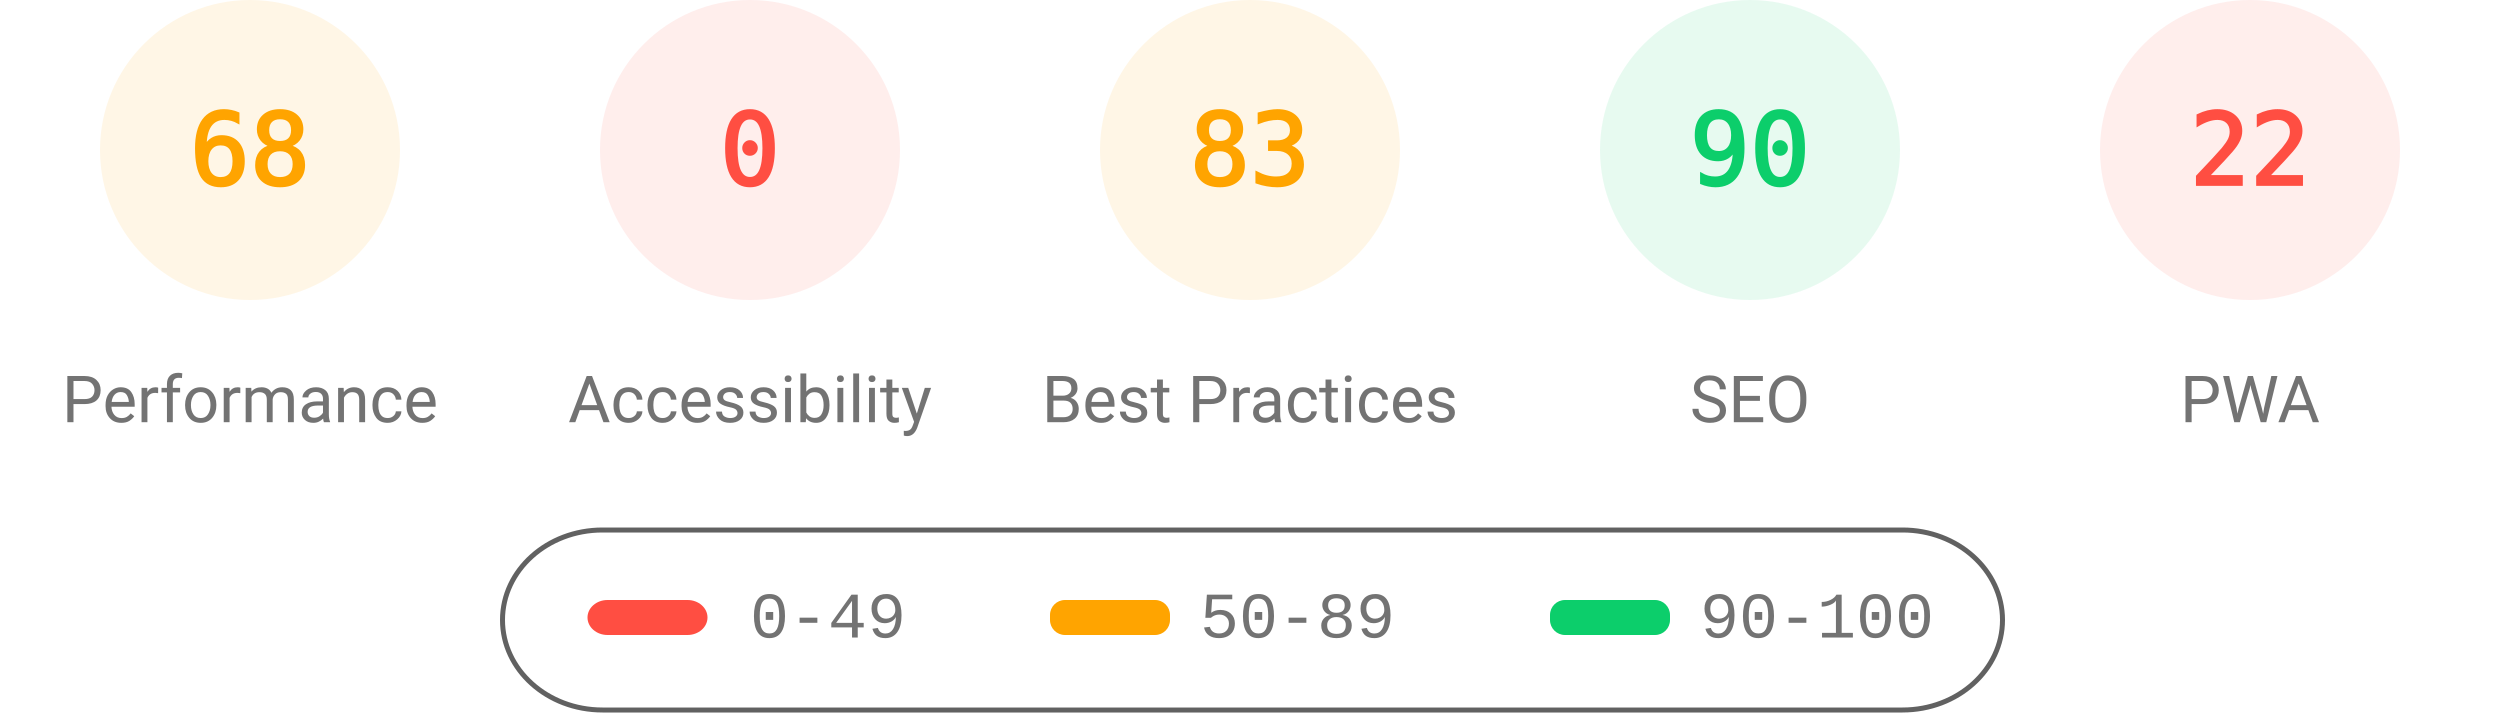
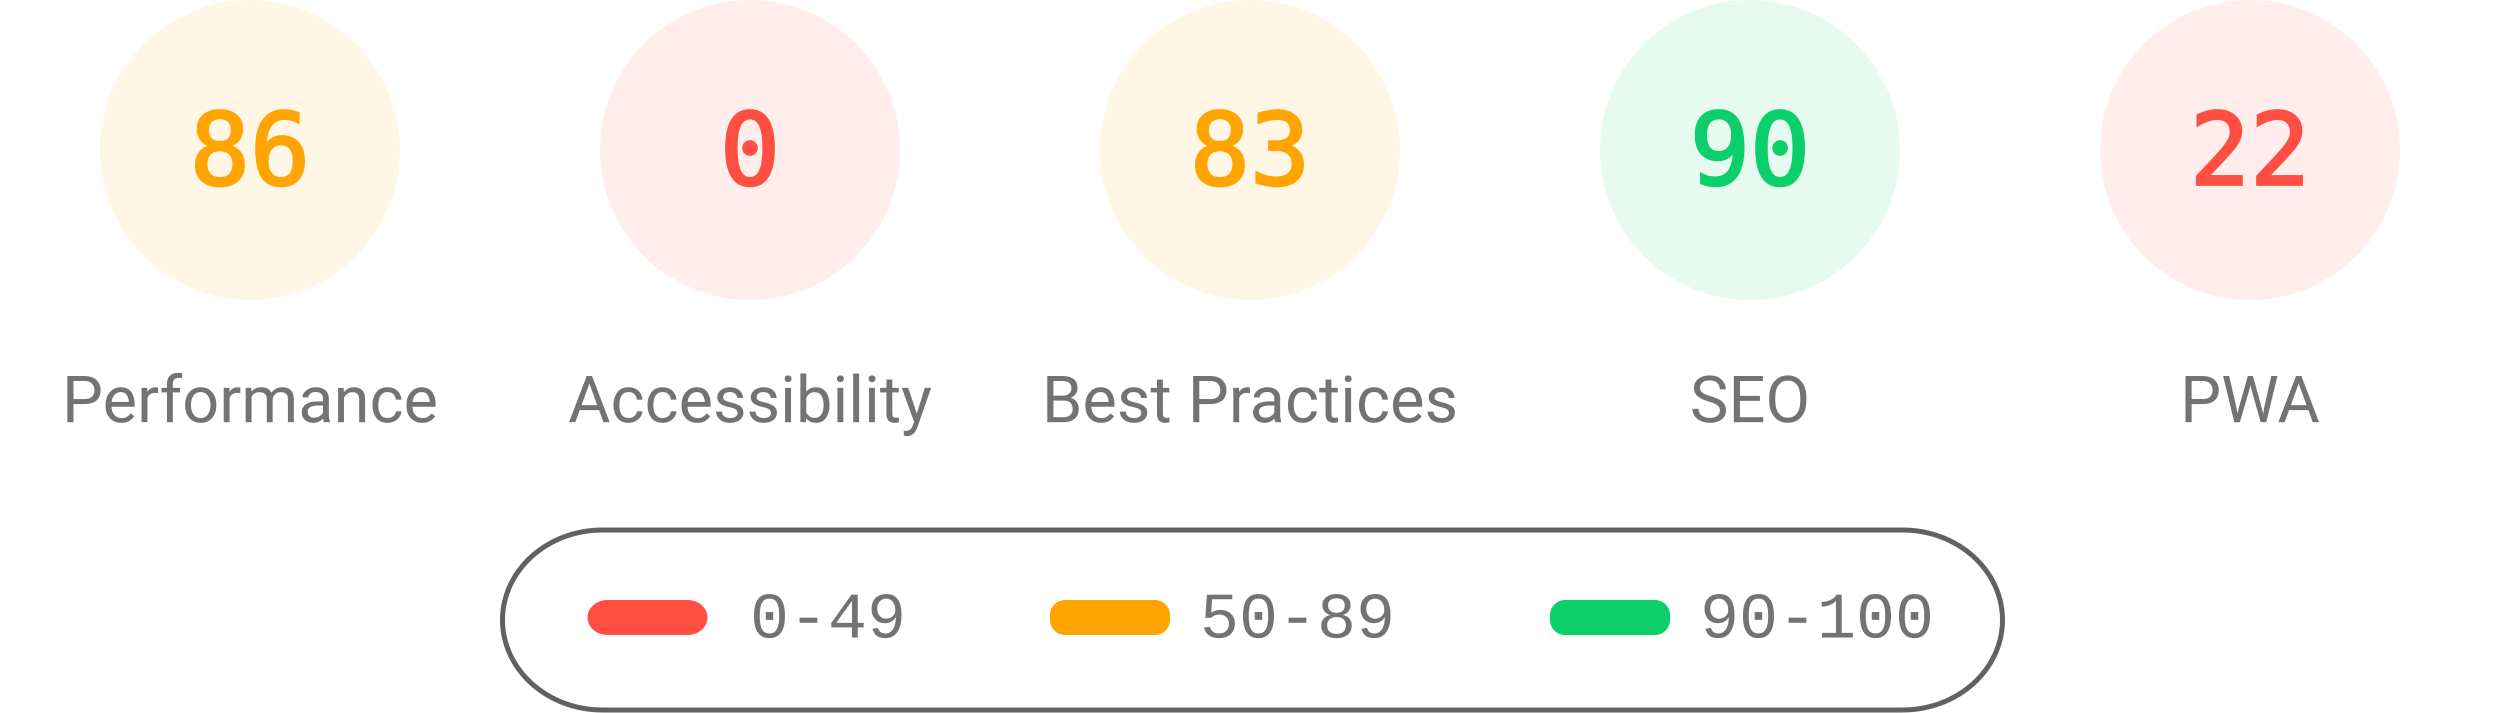
<svg xmlns="http://www.w3.org/2000/svg" fill="none" width="1000" height="285">
  <style>.gauge-base{opacity:.1}.gauge-arc{fill:none;animation-delay:250ms;stroke-linecap:round;transform:rotate(-90deg);transform-origin:100px 60px;animation:load-gauge 1s ease forwards}.guage-text{font-size:40px;font-family:monospace;text-align:center}.guage-red{color:#ff4e42;fill:#ff4e42;stroke:#ff4e42}.guage-orange{color:#ffa400;fill:#ffa400;stroke:#ffa400}.guage-green{color:#0cce6b;fill:#0cce6b;stroke:#0cce6b}.guage-undefined{color:#5c5c5c;fill:#5c5c5c;stroke:#5c5c5c}.guage-title{color:#737373;fill:#737373;stroke:none;font-size:26px;line-height:26px;font-family:Roboto,Halvetica,Arial,sans-serif}@keyframes load-gauge{from{stroke-dasharray:0 352.858}}</style>
  <svg class="guage-div guage-perf guage-orange" viewBox="0 0 200 200" width="200" height="200">
    <circle class="gauge-base" r="56" cx="100" cy="60" stroke-width="8" />
-     <circle class="gauge-arc guage-arc-1" r="56" cx="100" cy="60" stroke-width="8" style="stroke-dasharray:239.263,351.858" />
-     <text class="guage-text" x="100" y="60" alignment-baseline="central" dominant-baseline="central" text-anchor="middle">68</text>
+     <circle class="gauge-arc guage-arc-1" r="56" cx="100" cy="60" stroke-width="8" style="stroke-dasharray:302.598,351.858" />
+     <text class="guage-text" x="100" y="60" alignment-baseline="central" dominant-baseline="central" text-anchor="middle">86</text>
    <text class="guage-title" x="100" y="160" alignment-baseline="central" dominant-baseline="central" text-anchor="middle">Performance</text>
  </svg>
  <svg class="guage-div guage-acc guage-red" viewBox="0 0 200 200" width="200" height="200" x="200">
    <circle class="gauge-base" r="56" cx="100" cy="60" stroke-width="8" />
    <circle class="gauge-arc guage-arc-2" r="56" cx="100" cy="60" stroke-width="8" style="stroke-dasharray:0,351.858" />
    <text class="guage-text" x="100" y="60" alignment-baseline="central" dominant-baseline="central" text-anchor="middle">0</text>
    <text class="guage-title" x="100" y="160" alignment-baseline="central" dominant-baseline="central" text-anchor="middle">Accessibility</text>
  </svg>
  <svg class="guage-div guage-best guage-orange" viewBox="0 0 200 200" width="200" height="200" x="400">
    <circle class="gauge-base" r="56" cx="100" cy="60" stroke-width="8" />
    <circle class="gauge-arc guage-arc-3" r="56" cx="100" cy="60" stroke-width="8" style="stroke-dasharray:292.042,351.858" />
    <text class="guage-text" x="100" y="60" alignment-baseline="central" dominant-baseline="central" text-anchor="middle">83</text>
    <text class="guage-title" x="100" y="160" alignment-baseline="central" dominant-baseline="central" text-anchor="middle">Best Practices</text>
  </svg>
  <svg class="guage-div guage-seo guage-green" viewBox="0 0 200 200" width="200" height="200" x="600">
    <circle class="gauge-base" r="56" cx="100" cy="60" stroke-width="8" />
    <circle class="gauge-arc guage-arc-4" r="56" cx="100" cy="60" stroke-width="8" style="stroke-dasharray:316.672,351.858" />
    <text class="guage-text" x="100" y="60" alignment-baseline="central" dominant-baseline="central" text-anchor="middle">90</text>
    <text class="guage-title" x="100" y="160" alignment-baseline="central" dominant-baseline="central" text-anchor="middle">SEO</text>
  </svg>
  <svg class="guage-div guage-pwa guage-red" viewBox="0 0 200 200" width="200" height="200" x="800">
    <circle class="gauge-base" r="56" cx="100" cy="60" stroke-width="8" />
    <circle class="gauge-arc guage-arc-4" r="56" cx="100" cy="60" stroke-width="8" style="stroke-dasharray:77.409,351.858" />
    <text class="guage-text" x="100" y="60" alignment-baseline="central" dominant-baseline="central" text-anchor="middle">22</text>
    <text class="guage-title" x="100" y="160" alignment-baseline="central" dominant-baseline="central" text-anchor="middle">PWA</text>
  </svg>
  <svg width="604" height="76" x="200" y="210">
    <path fill="none" id="canvas_background" d="M-1-1h604v80H-1z" />
    <rect fill-opacity="0" stroke="#616161" stroke-width="2" rx="40" id="svg_2" height="72" width="600" y="2" x="1" fill="#000" />
    <rect stroke="#000" rx="8" id="svg_3" height="14" width="48" y="30" x="35" stroke-opacity="null" stroke-width="0" fill="#ff4e42" />
    <rect stroke="#000" rx="6" id="svg_4" height="14" width="48" y="30" x="220" stroke-opacity="null" stroke-width="0" fill="#ffa400" />
    <rect stroke="#000" rx="6" id="svg_5" height="14" width="48" y="30" x="420" stroke-opacity="null" stroke-width="0" fill="#0cce6b" />
    <text xml:space="preserve" text-anchor="start" font-family="'Courier New', Courier, monospace" font-size="26" id="svg_6" y="45" x="100" stroke-opacity="null" stroke-width="0" stroke="#000" fill="#737373">0-49</text>
    <text xml:space="preserve" text-anchor="start" font-family="'Courier New', Courier, monospace" font-size="26" id="svg_7" y="45" x="280" stroke-opacity="null" stroke-width="0" stroke="#000" fill="#737373">50-89</text>
    <text xml:space="preserve" text-anchor="start" font-family="'Courier New', Courier, monospace" font-size="26" id="svg_8" y="45" x="480" stroke-opacity="null" stroke-width="0" stroke="#000" fill="#737373">90-100</text>
  </svg>
</svg>
